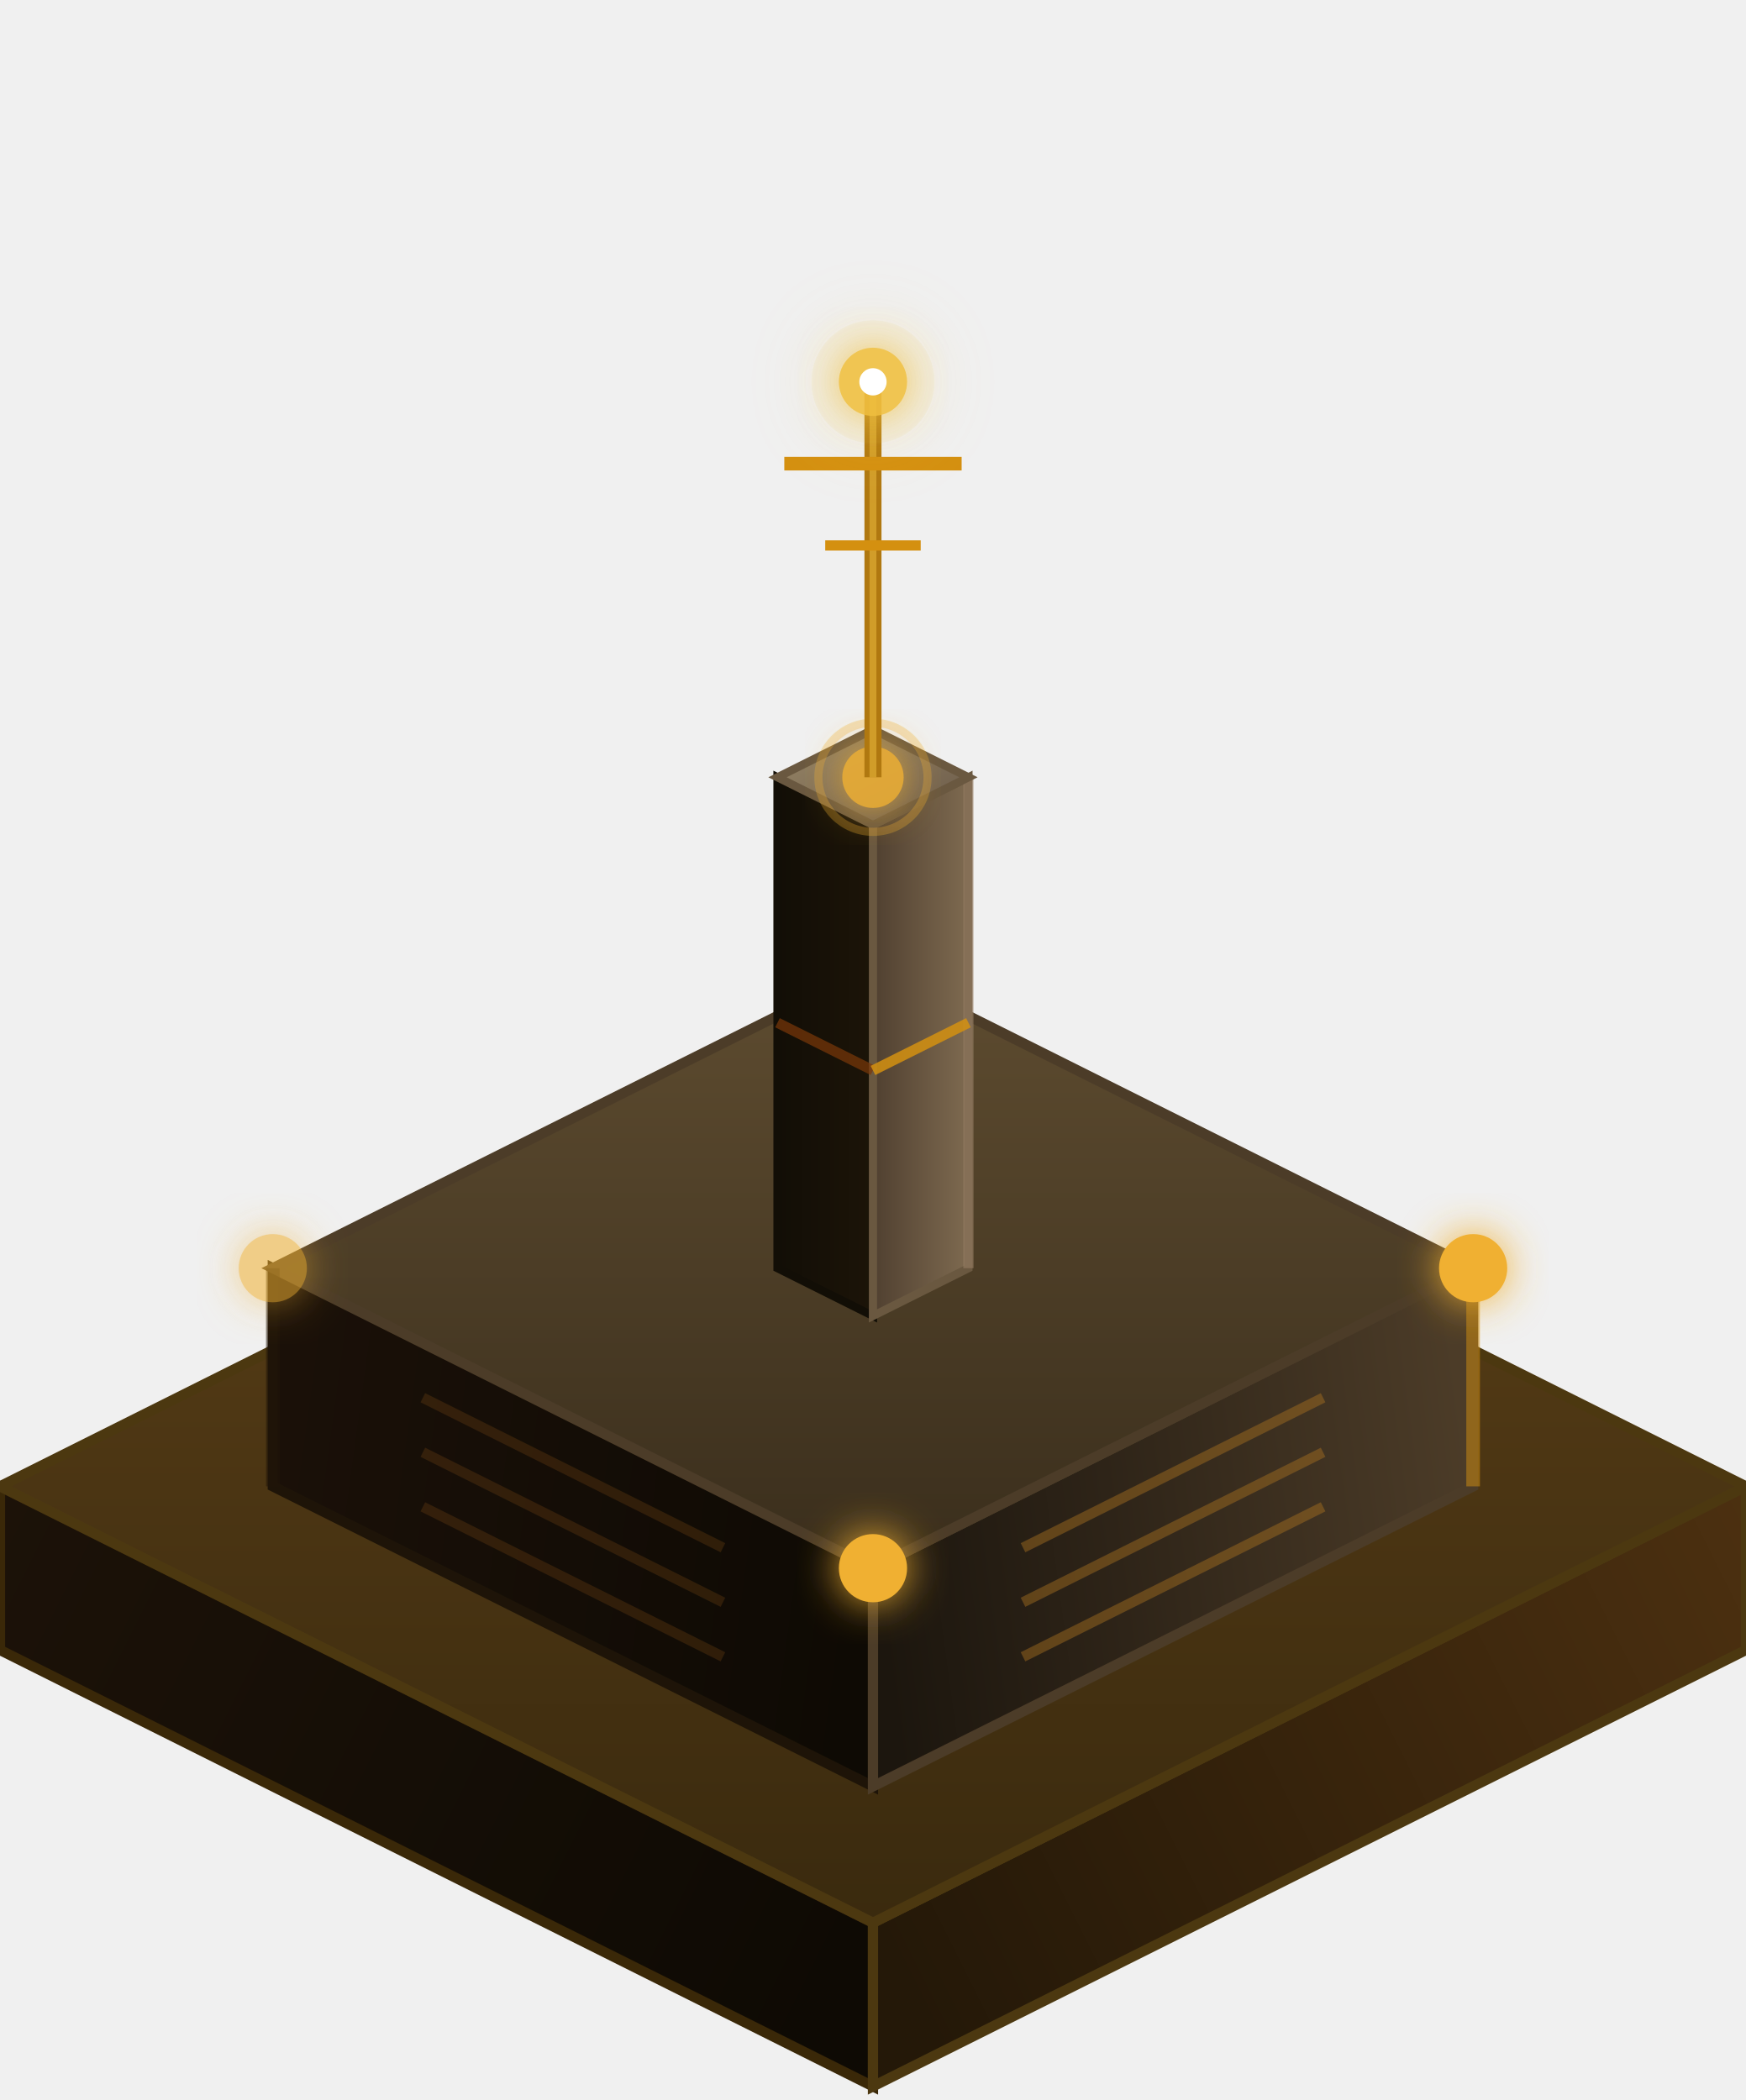
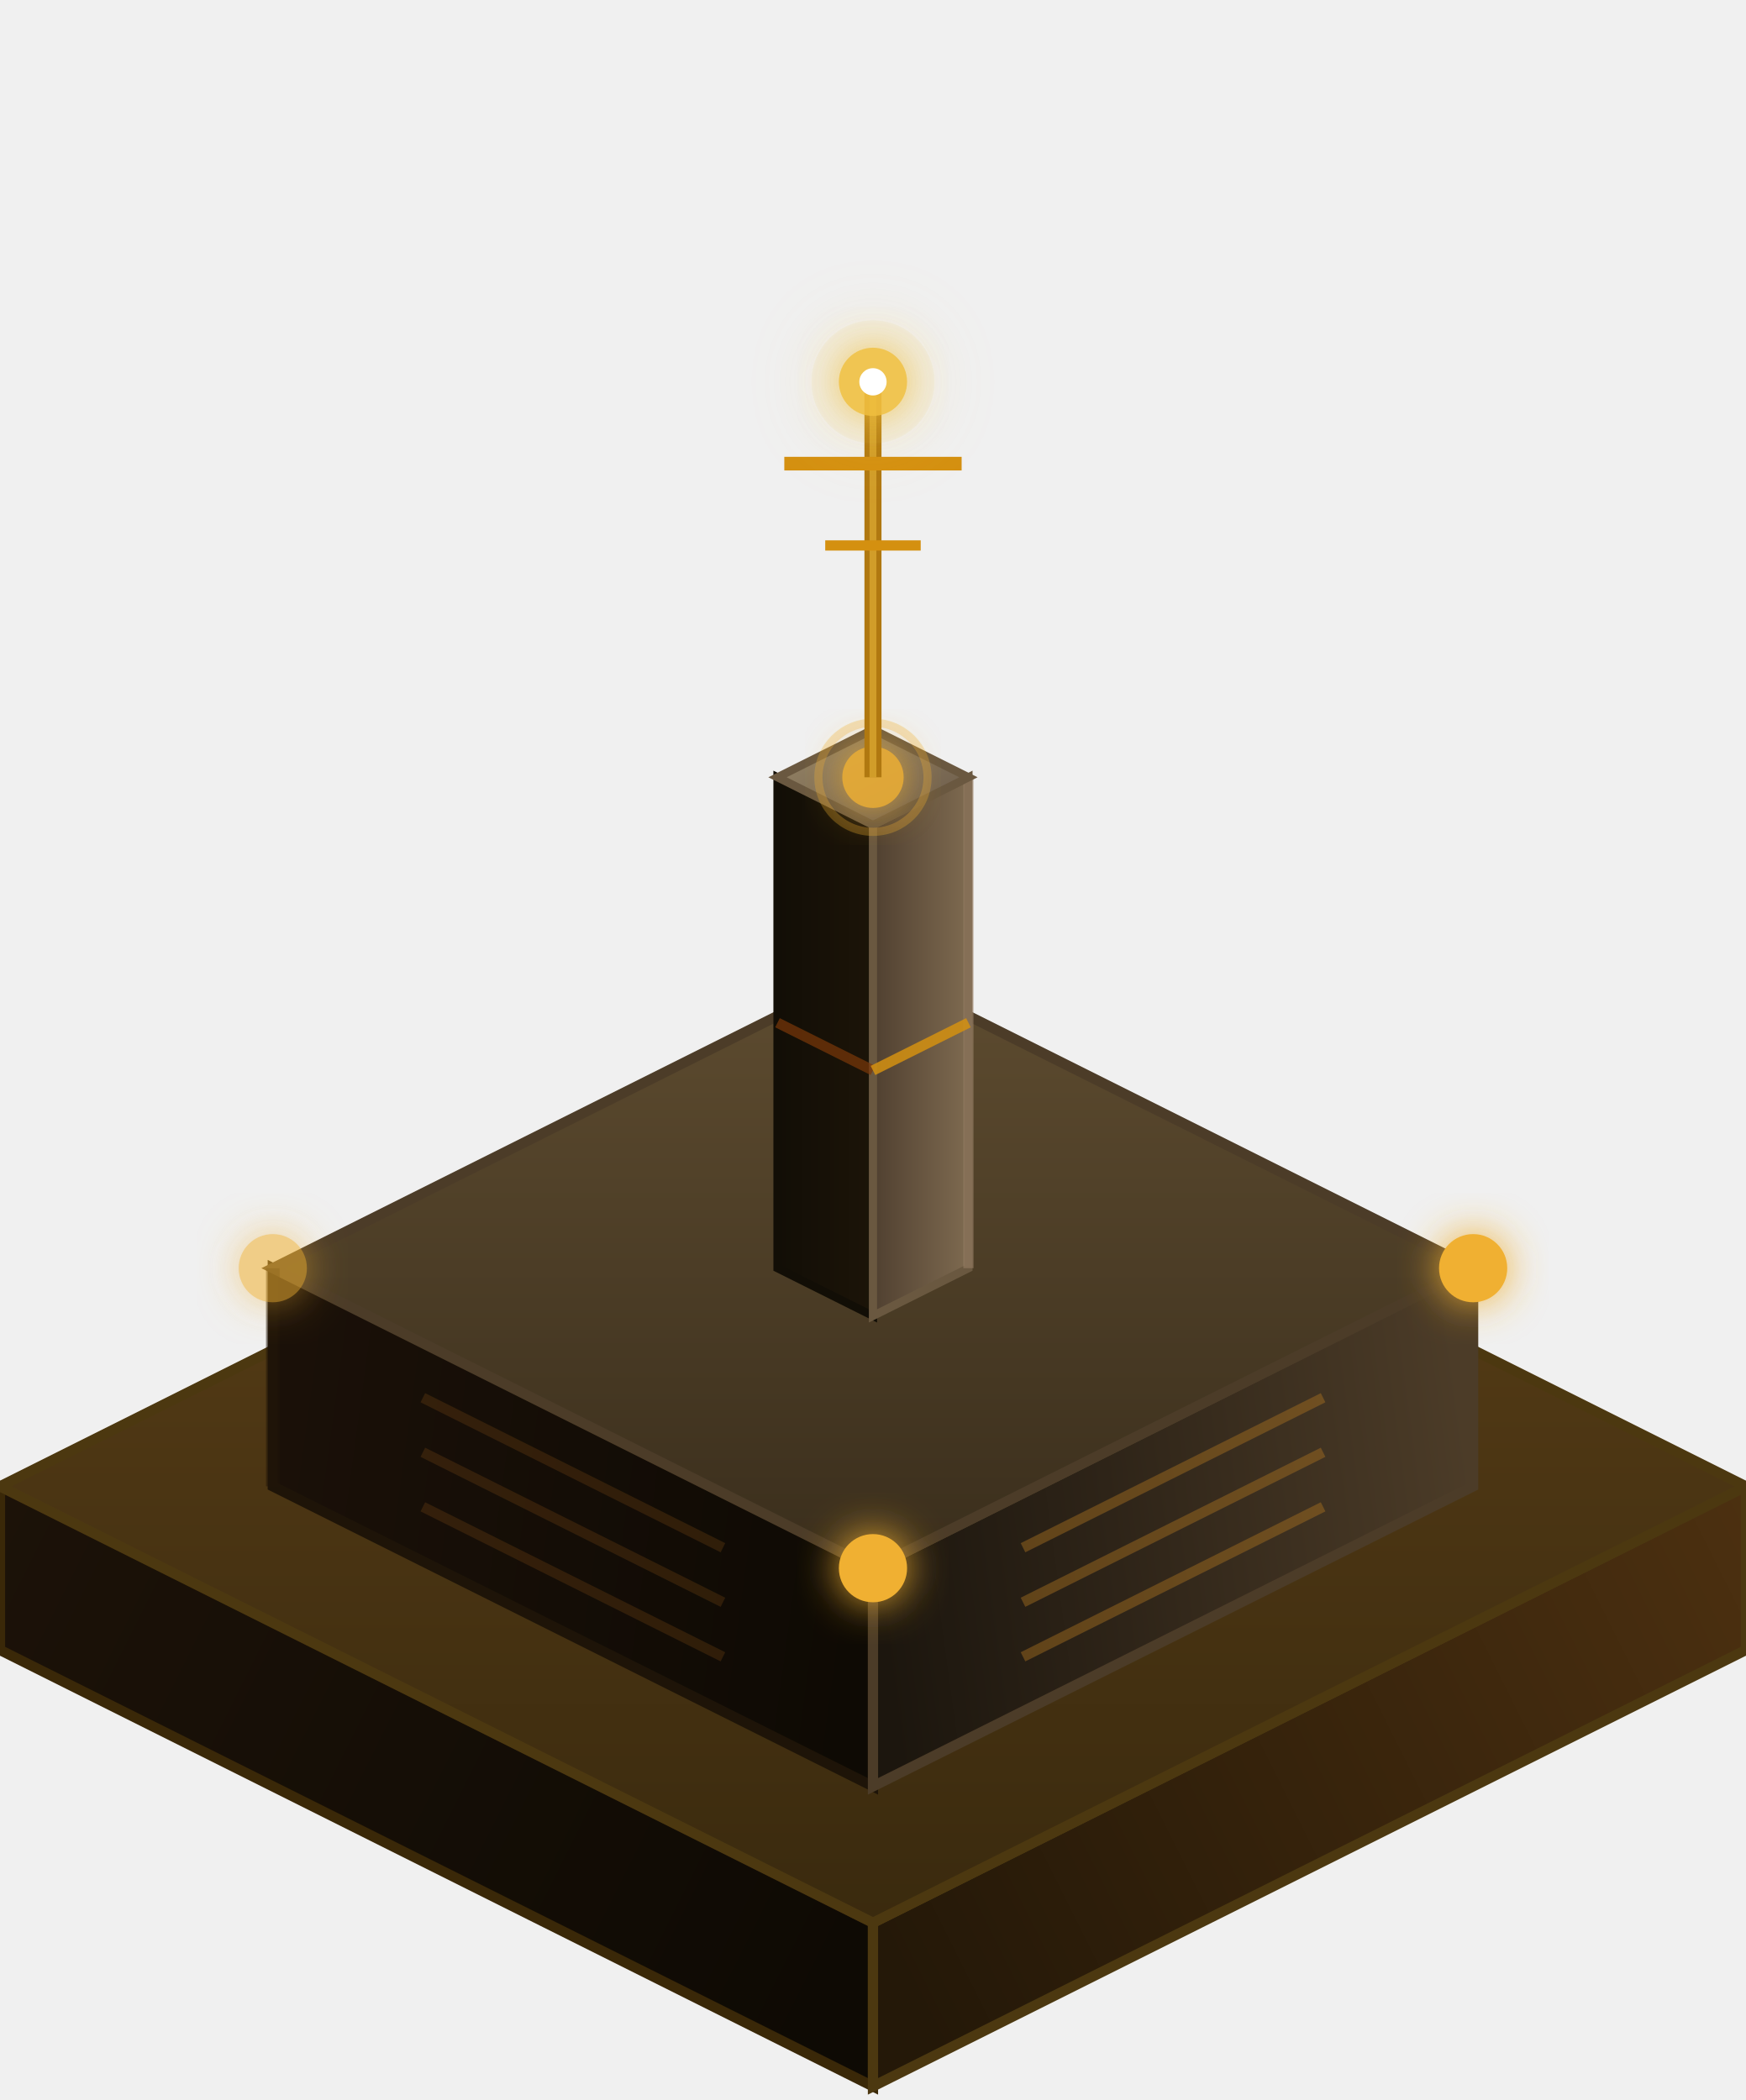
<svg xmlns="http://www.w3.org/2000/svg" viewBox="-128 -178 256 308" width="256" height="308">
  <defs>
    <linearGradient id="fR" gradientUnits="userSpaceOnUse" x1="128" y1="40" x2="0" y2="104">
      <stop offset="0%" stop-color="#4c3010" />
      <stop offset="100%" stop-color="#241808" />
    </linearGradient>
    <linearGradient id="fL" gradientUnits="userSpaceOnUse" x1="-128" y1="40" x2="0" y2="104">
      <stop offset="0%" stop-color="#1c1208" />
      <stop offset="100%" stop-color="#0e0a04" />
    </linearGradient>
    <linearGradient id="fT" gradientUnits="userSpaceOnUse" x1="0" y1="-24" x2="0" y2="104">
      <stop offset="0%" stop-color="#5c4018" />
      <stop offset="100%" stop-color="#3a2a0e" />
    </linearGradient>
    <linearGradient id="bR" gradientUnits="userSpaceOnUse" x1="88" y1="4" x2="0" y2="16">
      <stop offset="0%" stop-color="#4c3c28" />
      <stop offset="60%" stop-color="#2e2418" />
      <stop offset="100%" stop-color="#1c160e" />
    </linearGradient>
    <linearGradient id="bL" gradientUnits="userSpaceOnUse" x1="-88" y1="4" x2="0" y2="16">
      <stop offset="0%" stop-color="#1a1008" />
      <stop offset="100%" stop-color="#0e0a04" />
    </linearGradient>
    <linearGradient id="bT" gradientUnits="userSpaceOnUse" x1="0" y1="-72" x2="0" y2="16">
      <stop offset="0%" stop-color="#5e4c30" />
      <stop offset="100%" stop-color="#3a2e1c" />
    </linearGradient>
    <linearGradient id="cyR" x1="0" y1="0.5" x2="1" y2="0.5">
      <stop offset="0%" stop-color="#504030" />
      <stop offset="100%" stop-color="#7e6a50" />
    </linearGradient>
    <linearGradient id="cyL" x1="0" y1="0.5" x2="1" y2="0.5">
      <stop offset="0%" stop-color="#120e06" />
      <stop offset="100%" stop-color="#1c1408" />
    </linearGradient>
    <linearGradient id="cyTop" x1="0" y1="0" x2="1" y2="1">
      <stop offset="0%" stop-color="#9a8868" />
      <stop offset="100%" stop-color="#685848" />
    </linearGradient>
    <filter id="glow" x="-60%" y="-60%" width="220%" height="220%">
      <feGaussianBlur stdDeviation="3" result="blur" />
      <feMerge>
        <feMergeNode in="blur" />
        <feMergeNode in="SourceGraphic" />
      </feMerge>
    </filter>
    <filter id="softglow" x="-80%" y="-80%" width="260%" height="260%">
      <feGaussianBlur stdDeviation="5" result="blur" />
      <feMerge>
        <feMergeNode in="blur" />
        <feMergeNode in="SourceGraphic" />
      </feMerge>
    </filter>
  </defs>
  <polygon points="-128,64 0,128 0,104 -128,40" fill="url(#fL)" stroke="#3a2808" stroke-width="1.5" />
  <polygon points="128,64 0,128 0,104 128,40" fill="url(#fR)" stroke="#4c3810" stroke-width="1.5" />
  <polygon points="0,-24 128,40 0,104 -128,40" fill="url(#fT)" stroke="#4c3810" stroke-width="1.5" />
  <g transform="translate(0, 36)">
    <polygon points="-88,4 0,48 0,16 -88,-28" fill="url(#bL)" stroke="#1e1408" stroke-width="1.5" />
    <polygon points="88,4 0,48 0,16 88,-28" fill="url(#bR)" stroke="#4c3c28" stroke-width="1.5" />
    <polygon points="0,-72 88,-28 0,16 -88,-28" fill="url(#bT)" stroke="#4c3c28" stroke-width="1.5" />
-     <line x1="88" y1="4" x2="88" y2="-28" stroke="#d49010" stroke-width="2" opacity="0.5" />
    <line x1="66" y1="7" x2="22" y2="29" stroke="#a87020" stroke-width="1.5" opacity="0.45" />
    <line x1="66" y1="-1" x2="22" y2="21" stroke="#a87020" stroke-width="1.5" opacity="0.45" />
    <line x1="66" y1="-9" x2="22" y2="13" stroke="#a87020" stroke-width="1.5" opacity="0.45" />
    <line x1="-88" y1="4" x2="-88" y2="-28" stroke="#201408" stroke-width="2" opacity="0.5" />
    <line x1="-66" y1="7" x2="-22" y2="29" stroke="#6a4010" stroke-width="1.5" opacity="0.35" />
    <line x1="-66" y1="-1" x2="-22" y2="21" stroke="#6a4010" stroke-width="1.5" opacity="0.35" />
    <line x1="-66" y1="-9" x2="-22" y2="13" stroke="#6a4010" stroke-width="1.5" opacity="0.35" />
    <circle cx="88" cy="-28" r="5" fill="#f0b030" filter="url(#glow)" />
    <circle cx="-88" cy="-28" r="5" fill="#f0b030" filter="url(#glow)" opacity="0.55" />
    <circle cx="0" cy="16" r="5" fill="#f0b030" filter="url(#glow)" />
    <polygon points="-14,-28 0,-21 0,-93 -14,-100" fill="url(#cyL)" stroke="#120e06" stroke-width="1.2" />
    <polygon points="14,-28 0,-21 0,-93 14,-100" fill="url(#cyR)" stroke="#6a5840" stroke-width="1.2" />
    <line x1="14" y1="-28" x2="14" y2="-100" stroke="#9a8268" stroke-width="1.5" opacity="0.55" />
    <line x1="-14" y1="-64" x2="0" y2="-57" stroke="#7a3808" stroke-width="1.5" opacity="0.7" />
    <line x1="14" y1="-64" x2="0" y2="-57" stroke="#d49010" stroke-width="1.5" opacity="0.85" />
    <polygon points="0,-107 14,-100 0,-93 -14,-100" fill="url(#cyTop)" stroke="#6a5840" stroke-width="1.2" />
    <circle cx="0" cy="-100" r="4.5" fill="#f0b030" opacity="0.85" filter="url(#glow)" />
    <circle cx="0" cy="-100" r="8" fill="none" stroke="#f0b030" stroke-width="1.2" opacity="0.3" />
    <line x1="0" y1="-100" x2="0" y2="-158" stroke="#b07810" stroke-width="2.5" />
    <line x1="0" y1="-100" x2="0" y2="-158" stroke="#f0c040" stroke-width="1" opacity="0.52" />
    <line x1="-13" y1="-146" x2="13" y2="-146" stroke="#d49010" stroke-width="2" />
    <line x1="-7" y1="-134" x2="7" y2="-134" stroke="#d49010" stroke-width="1.5" />
    <circle cx="0" cy="-158" r="9" fill="#f0c040" opacity="0.12" filter="url(#softglow)" />
    <circle cx="0" cy="-158" r="5" fill="#f0c040" opacity="0.88" filter="url(#glow)" />
    <circle cx="0" cy="-158" r="2" fill="#ffffff" />
  </g>
</svg>
